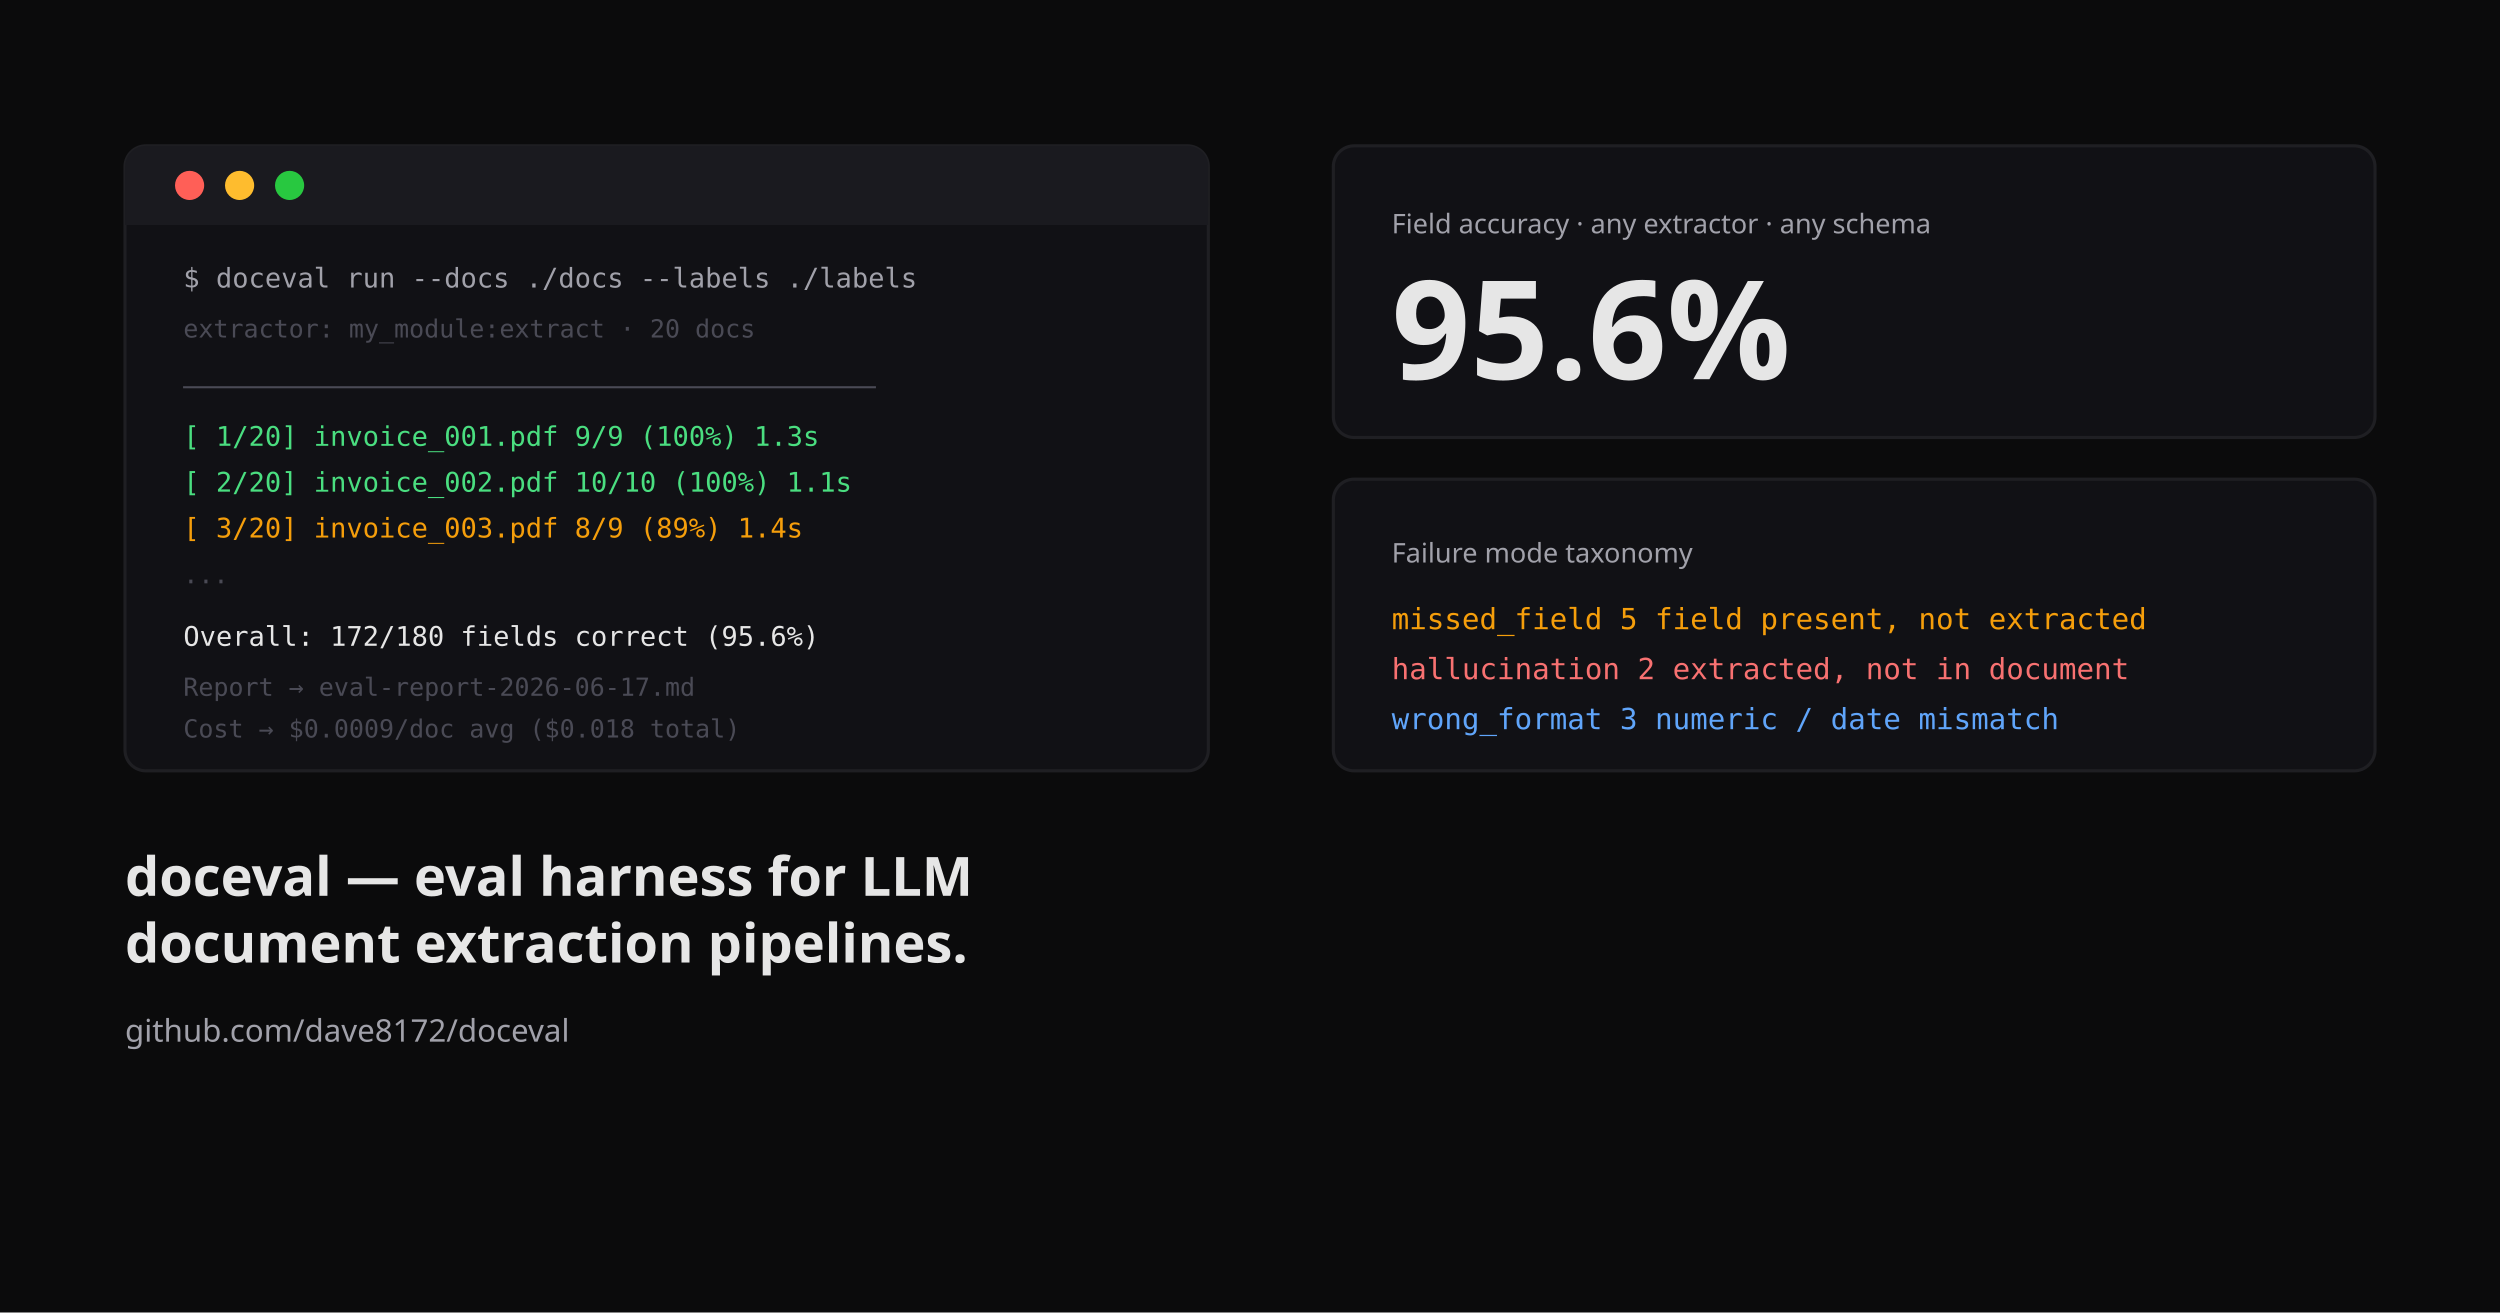
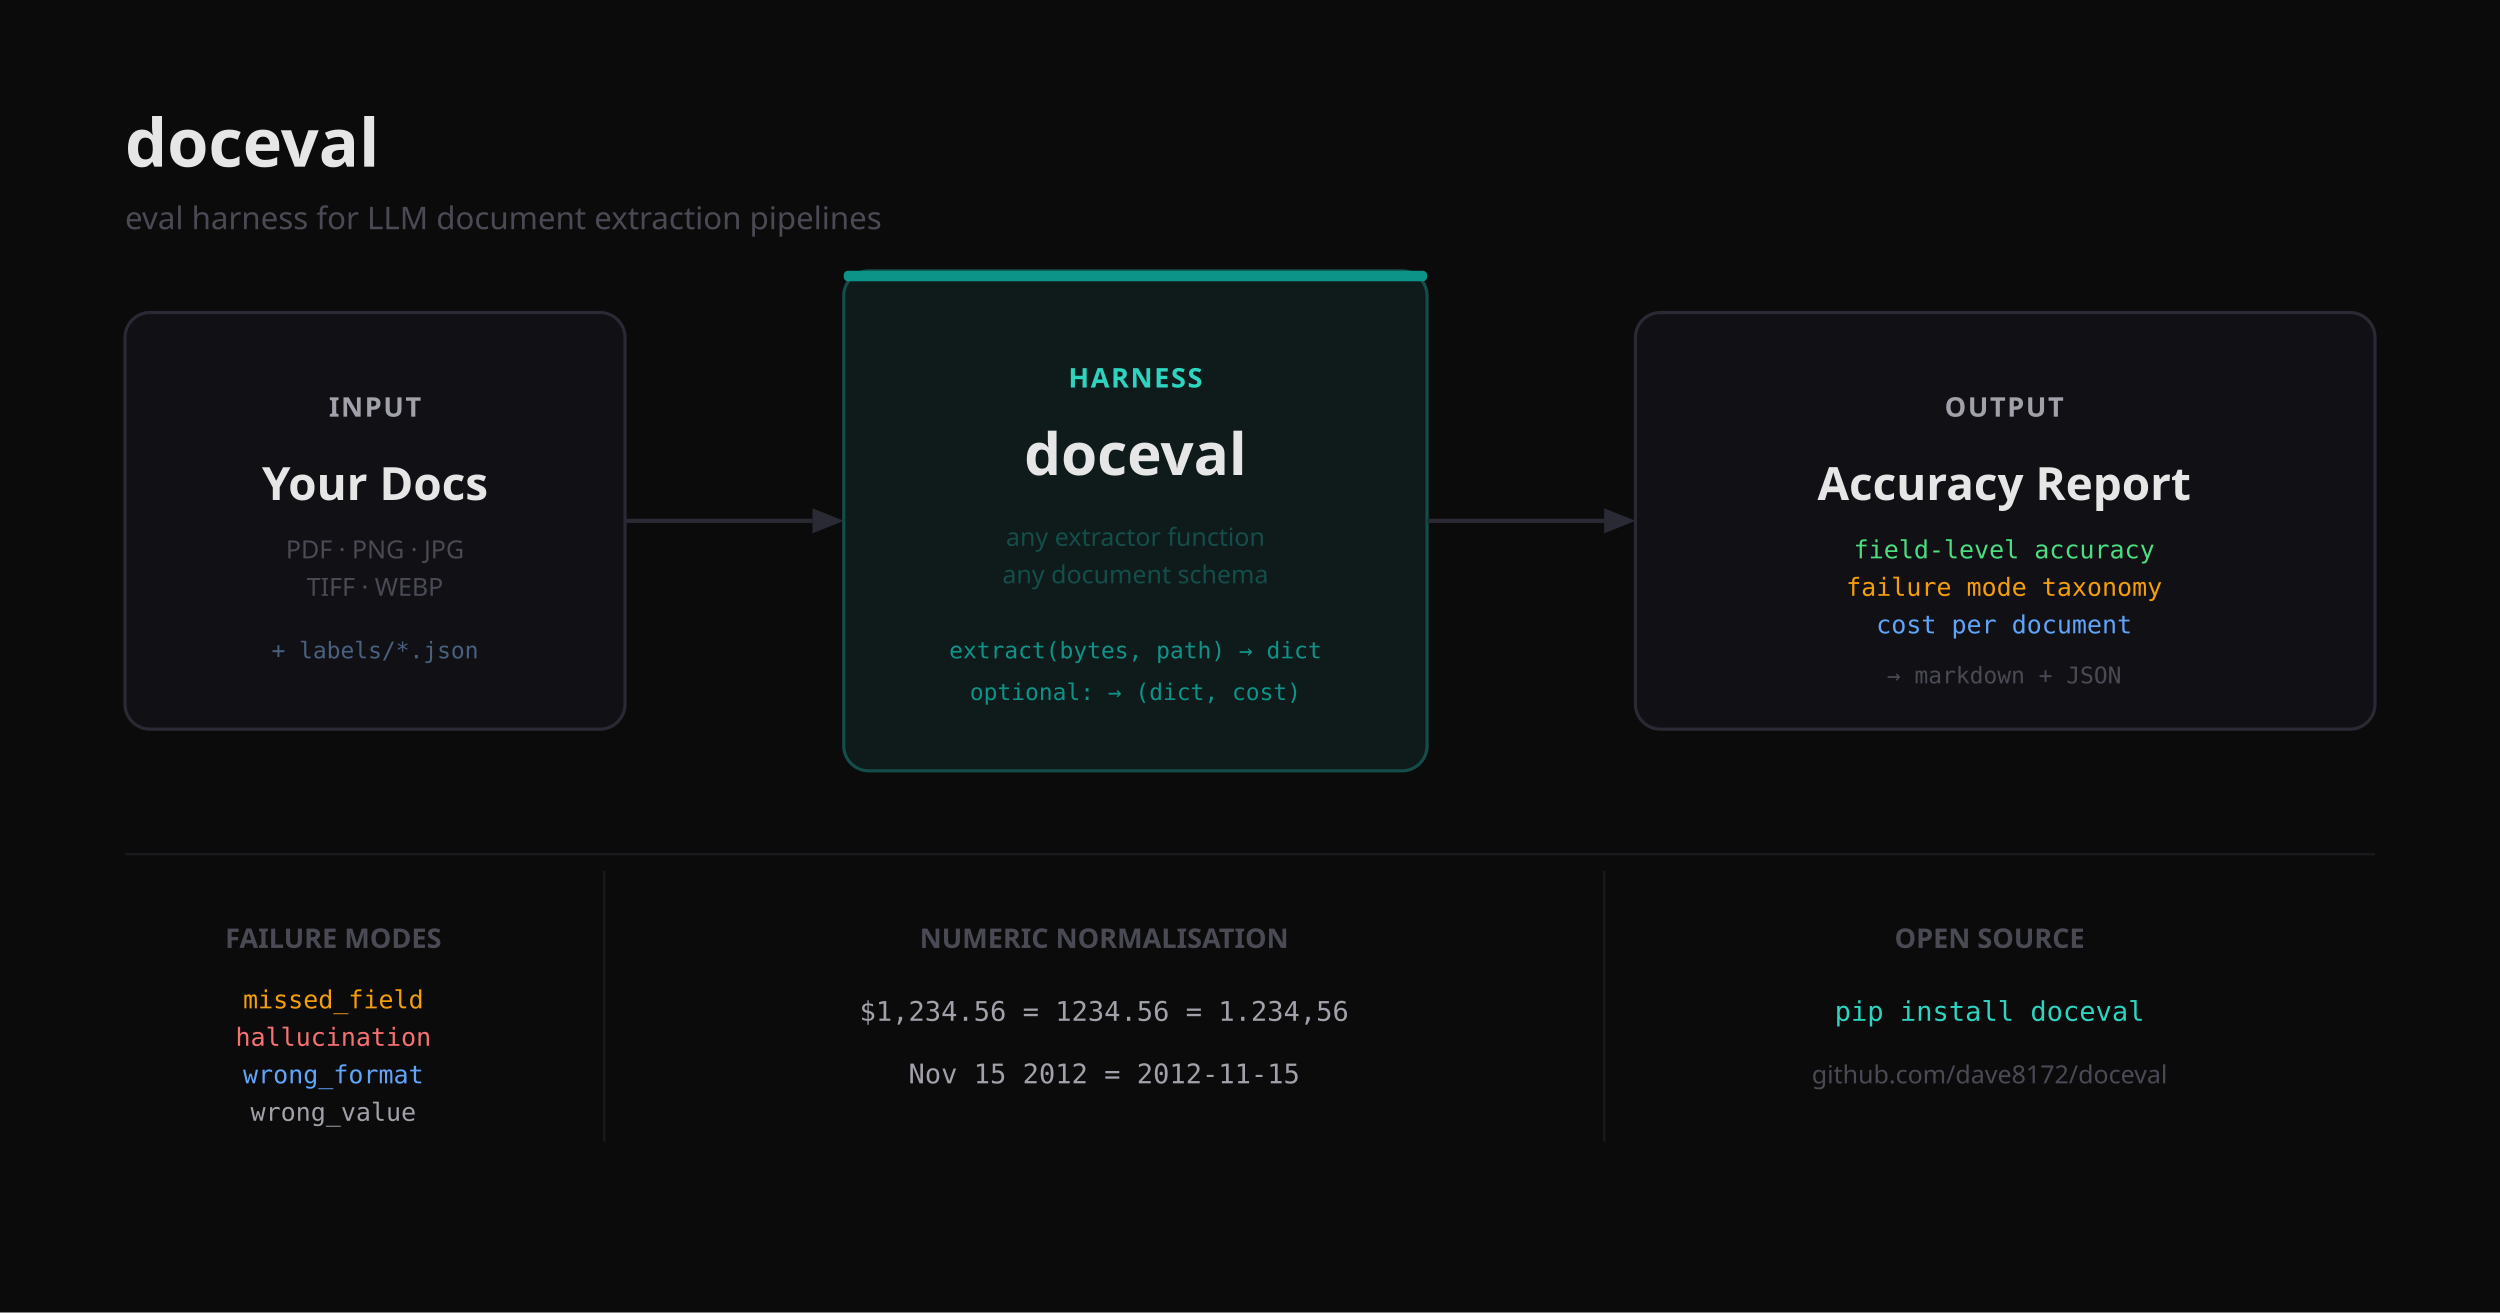
<svg xmlns="http://www.w3.org/2000/svg" viewBox="0 0 1200 630" width="1200" height="630">
  <rect width="1200" height="630" fill="#0b0b0c" />
-   <rect x="60" y="70" width="520" height="300" rx="10" fill="#111115" stroke="#1f1f23" stroke-width="1.5" />
-   <rect x="60" y="70" width="520" height="38" rx="10" fill="#1a1a1f" />
-   <rect x="60" y="96" width="520" height="12" fill="#1a1a1f" />
-   <circle cx="91" cy="89" r="7" fill="#ff5f57" />
-   <circle cx="115" cy="89" r="7" fill="#febc2e" />
-   <circle cx="139" cy="89" r="7" fill="#28c840" />
-   <text x="88" y="138" font-family="monospace" font-size="13" fill="#a1a1aa">$ doceval run --docs ./docs --labels ./labels</text>
-   <text x="88" y="162" font-family="monospace" font-size="12" fill="#4a4a55">  extractor: my_module:extract  ·  20 docs</text>
-   <text x="88" y="190" font-family="monospace" font-size="12" fill="#4a4a55">──────────────────────────────────────────────</text>
-   <text x="88" y="214" font-family="monospace" font-size="13" fill="#4ade80">[ 1/20] invoice_001.pdf   9/9 (100%)   1.3s</text>
-   <text x="88" y="236" font-family="monospace" font-size="13" fill="#4ade80">[ 2/20] invoice_002.pdf  10/10 (100%)  1.1s</text>
-   <text x="88" y="258" font-family="monospace" font-size="13" fill="#f59e0b">[ 3/20] invoice_003.pdf   8/9  (89%)   1.4s</text>
-   <text x="88" y="280" font-family="monospace" font-size="12" fill="#4a4a55">  ...</text>
-   <text x="88" y="310" font-family="monospace" font-size="13" fill="#e6e6e6">Overall: 172/180 fields correct (95.6%)</text>
-   <text x="88" y="334" font-family="monospace" font-size="12" fill="#4a4a55">Report → eval-report-2026-06-17.md</text>
-   <text x="88" y="354" font-family="monospace" font-size="12" fill="#4a4a55">Cost  → $0.0009/doc avg  ($0.018 total)</text>
-   <rect x="640" y="70" width="500" height="140" rx="10" fill="#111115" stroke="#1f1f23" stroke-width="1.5" />
-   <text x="668" y="112" font-family="system-ui,sans-serif" font-size="13" font-weight="500" fill="#a1a1aa">Field accuracy · any extractor · any schema</text>
-   <text x="668" y="182" font-family="system-ui,sans-serif" font-size="66" font-weight="700" fill="#e6e6e6">95.6%</text>
-   <rect x="640" y="230" width="500" height="140" rx="10" fill="#111115" stroke="#1f1f23" stroke-width="1.5" />
-   <text x="668" y="270" font-family="system-ui,sans-serif" font-size="13" font-weight="500" fill="#a1a1aa">Failure mode taxonomy</text>
-   <text x="668" y="302" font-family="monospace" font-size="14" fill="#f59e0b">missed_field    5   field present, not extracted</text>
-   <text x="668" y="326" font-family="monospace" font-size="14" fill="#f87171">hallucination   2   extracted, not in document</text>
-   <text x="668" y="350" font-family="monospace" font-size="14" fill="#60a5fa">wrong_format    3   numeric / date mismatch</text>
-   <text x="60" y="430" font-family="system-ui,sans-serif" font-size="26" font-weight="700" fill="#e6e6e6">doceval — eval harness for LLM</text>
-   <text x="60" y="462" font-family="system-ui,sans-serif" font-size="26" font-weight="700" fill="#e6e6e6">document extraction pipelines.</text>
-   <text x="60" y="500" font-family="system-ui,sans-serif" font-size="15" fill="#a1a1aa">github.com/dave8172/doceval</text>
+   <text x="60" y="80" font-family="system-ui,sans-serif" font-size="32" font-weight="700" fill="#e6e6e6">doceval</text>
+   <text x="60" y="110" font-family="system-ui,sans-serif" font-size="15" fill="#4a4a55">eval harness for LLM document extraction pipelines</text>
+   <rect x="60" y="150" width="240" height="200" rx="12" fill="#111115" stroke="#2a2a35" stroke-width="1.5" />
+   <text x="180" y="200" font-family="system-ui,sans-serif" font-size="13" font-weight="600" fill="#a1a1aa" text-anchor="middle" letter-spacing="0.06em">INPUT</text>
+   <text x="180" y="240" font-family="system-ui,sans-serif" font-size="22" font-weight="700" fill="#e6e6e6" text-anchor="middle">Your Docs</text>
+   <text x="180" y="268" font-family="system-ui,sans-serif" font-size="12" fill="#4a4a55" text-anchor="middle">PDF · PNG · JPG</text>
+   <text x="180" y="286" font-family="system-ui,sans-serif" font-size="12" fill="#4a4a55" text-anchor="middle">TIFF · WEBP</text>
+   <text x="180" y="316" font-family="monospace" font-size="11" fill="#4a6080" text-anchor="middle">+ labels/*.json</text>
+   <line x1="300" y1="250" x2="390" y2="250" stroke="#2a2a35" stroke-width="2" />
+   <polygon points="390,244 405,250 390,256" fill="#2a2a35" />
+   <rect x="405" y="130" width="280" height="240" rx="12" fill="#0f1a1a" stroke="#134e4a" stroke-width="1.5" />
+   <rect x="405" y="130" width="280" height="5" rx="2" fill="#0d9488" />
+   <text x="545" y="186" font-family="system-ui,sans-serif" font-size="13" font-weight="600" fill="#2dd4bf" text-anchor="middle" letter-spacing="0.06em">HARNESS</text>
+   <text x="545" y="228" font-family="system-ui,sans-serif" font-size="28" font-weight="700" fill="#e6e6e6" text-anchor="middle">doceval</text>
+   <text x="545" y="262" font-family="system-ui,sans-serif" font-size="12" fill="#134e4a" text-anchor="middle">any extractor function</text>
+   <text x="545" y="280" font-family="system-ui,sans-serif" font-size="12" fill="#134e4a" text-anchor="middle">any document schema</text>
+   <text x="545" y="316" font-family="monospace" font-size="11" fill="#0d9488" text-anchor="middle">extract(bytes, path) → dict</text>
+   <text x="545" y="336" font-family="monospace" font-size="11" fill="#0d9488" text-anchor="middle">optional: → (dict, cost)</text>
+   <line x1="685" y1="250" x2="770" y2="250" stroke="#2a2a35" stroke-width="2" />
+   <polygon points="770,244 785,250 770,256" fill="#2a2a35" />
+   <rect x="785" y="150" width="355" height="200" rx="12" fill="#111115" stroke="#2a2a35" stroke-width="1.5" />
+   <text x="962" y="200" font-family="system-ui,sans-serif" font-size="13" font-weight="600" fill="#a1a1aa" text-anchor="middle" letter-spacing="0.06em">OUTPUT</text>
+   <text x="962" y="240" font-family="system-ui,sans-serif" font-size="22" font-weight="700" fill="#e6e6e6" text-anchor="middle">Accuracy Report</text>
+   <text x="962" y="268" font-family="monospace" font-size="12" fill="#4ade80" text-anchor="middle">field-level accuracy</text>
+   <text x="962" y="286" font-family="monospace" font-size="12" fill="#f59e0b" text-anchor="middle">failure mode taxonomy</text>
+   <text x="962" y="304" font-family="monospace" font-size="12" fill="#60a5fa" text-anchor="middle">cost per document</text>
+   <text x="962" y="328" font-family="monospace" font-size="11" fill="#4a4a55" text-anchor="middle">→ markdown + JSON</text>
+   <line x1="60" y1="410" x2="1140" y2="410" stroke="#1a1a1f" stroke-width="1" />
+   <text x="160" y="455" font-family="system-ui,sans-serif" font-size="13" font-weight="600" fill="#4a4a55" text-anchor="middle">FAILURE MODES</text>
+   <text x="160" y="484" font-family="monospace" font-size="12" fill="#f59e0b" text-anchor="middle">missed_field</text>
+   <text x="160" y="502" font-family="monospace" font-size="12" fill="#f87171" text-anchor="middle">hallucination</text>
+   <text x="160" y="520" font-family="monospace" font-size="12" fill="#60a5fa" text-anchor="middle">wrong_format</text>
+   <text x="160" y="538" font-family="monospace" font-size="12" fill="#a1a1aa" text-anchor="middle">wrong_value</text>
+   <line x1="290" y1="418" x2="290" y2="548" stroke="#1a1a1f" stroke-width="1" />
+   <text x="530" y="455" font-family="system-ui,sans-serif" font-size="13" font-weight="600" fill="#4a4a55" text-anchor="middle">NUMERIC NORMALISATION</text>
+   <text x="530" y="490" font-family="monospace" font-size="13" fill="#a1a1aa" text-anchor="middle">$1,234.56  =  1234.56  =  1.234,56</text>
+   <text x="530" y="520" font-family="monospace" font-size="13" fill="#a1a1aa" text-anchor="middle">Nov 15 2012  =  2012-11-15</text>
+   <line x1="770" y1="418" x2="770" y2="548" stroke="#1a1a1f" stroke-width="1" />
+   <text x="955" y="455" font-family="system-ui,sans-serif" font-size="13" font-weight="600" fill="#4a4a55" text-anchor="middle">OPEN SOURCE</text>
+   <text x="955" y="490" font-family="monospace" font-size="13" fill="#2dd4bf" text-anchor="middle">pip install doceval</text>
+   <text x="955" y="520" font-family="system-ui,sans-serif" font-size="12" fill="#4a4a55" text-anchor="middle">github.com/dave8172/doceval</text>
</svg>
